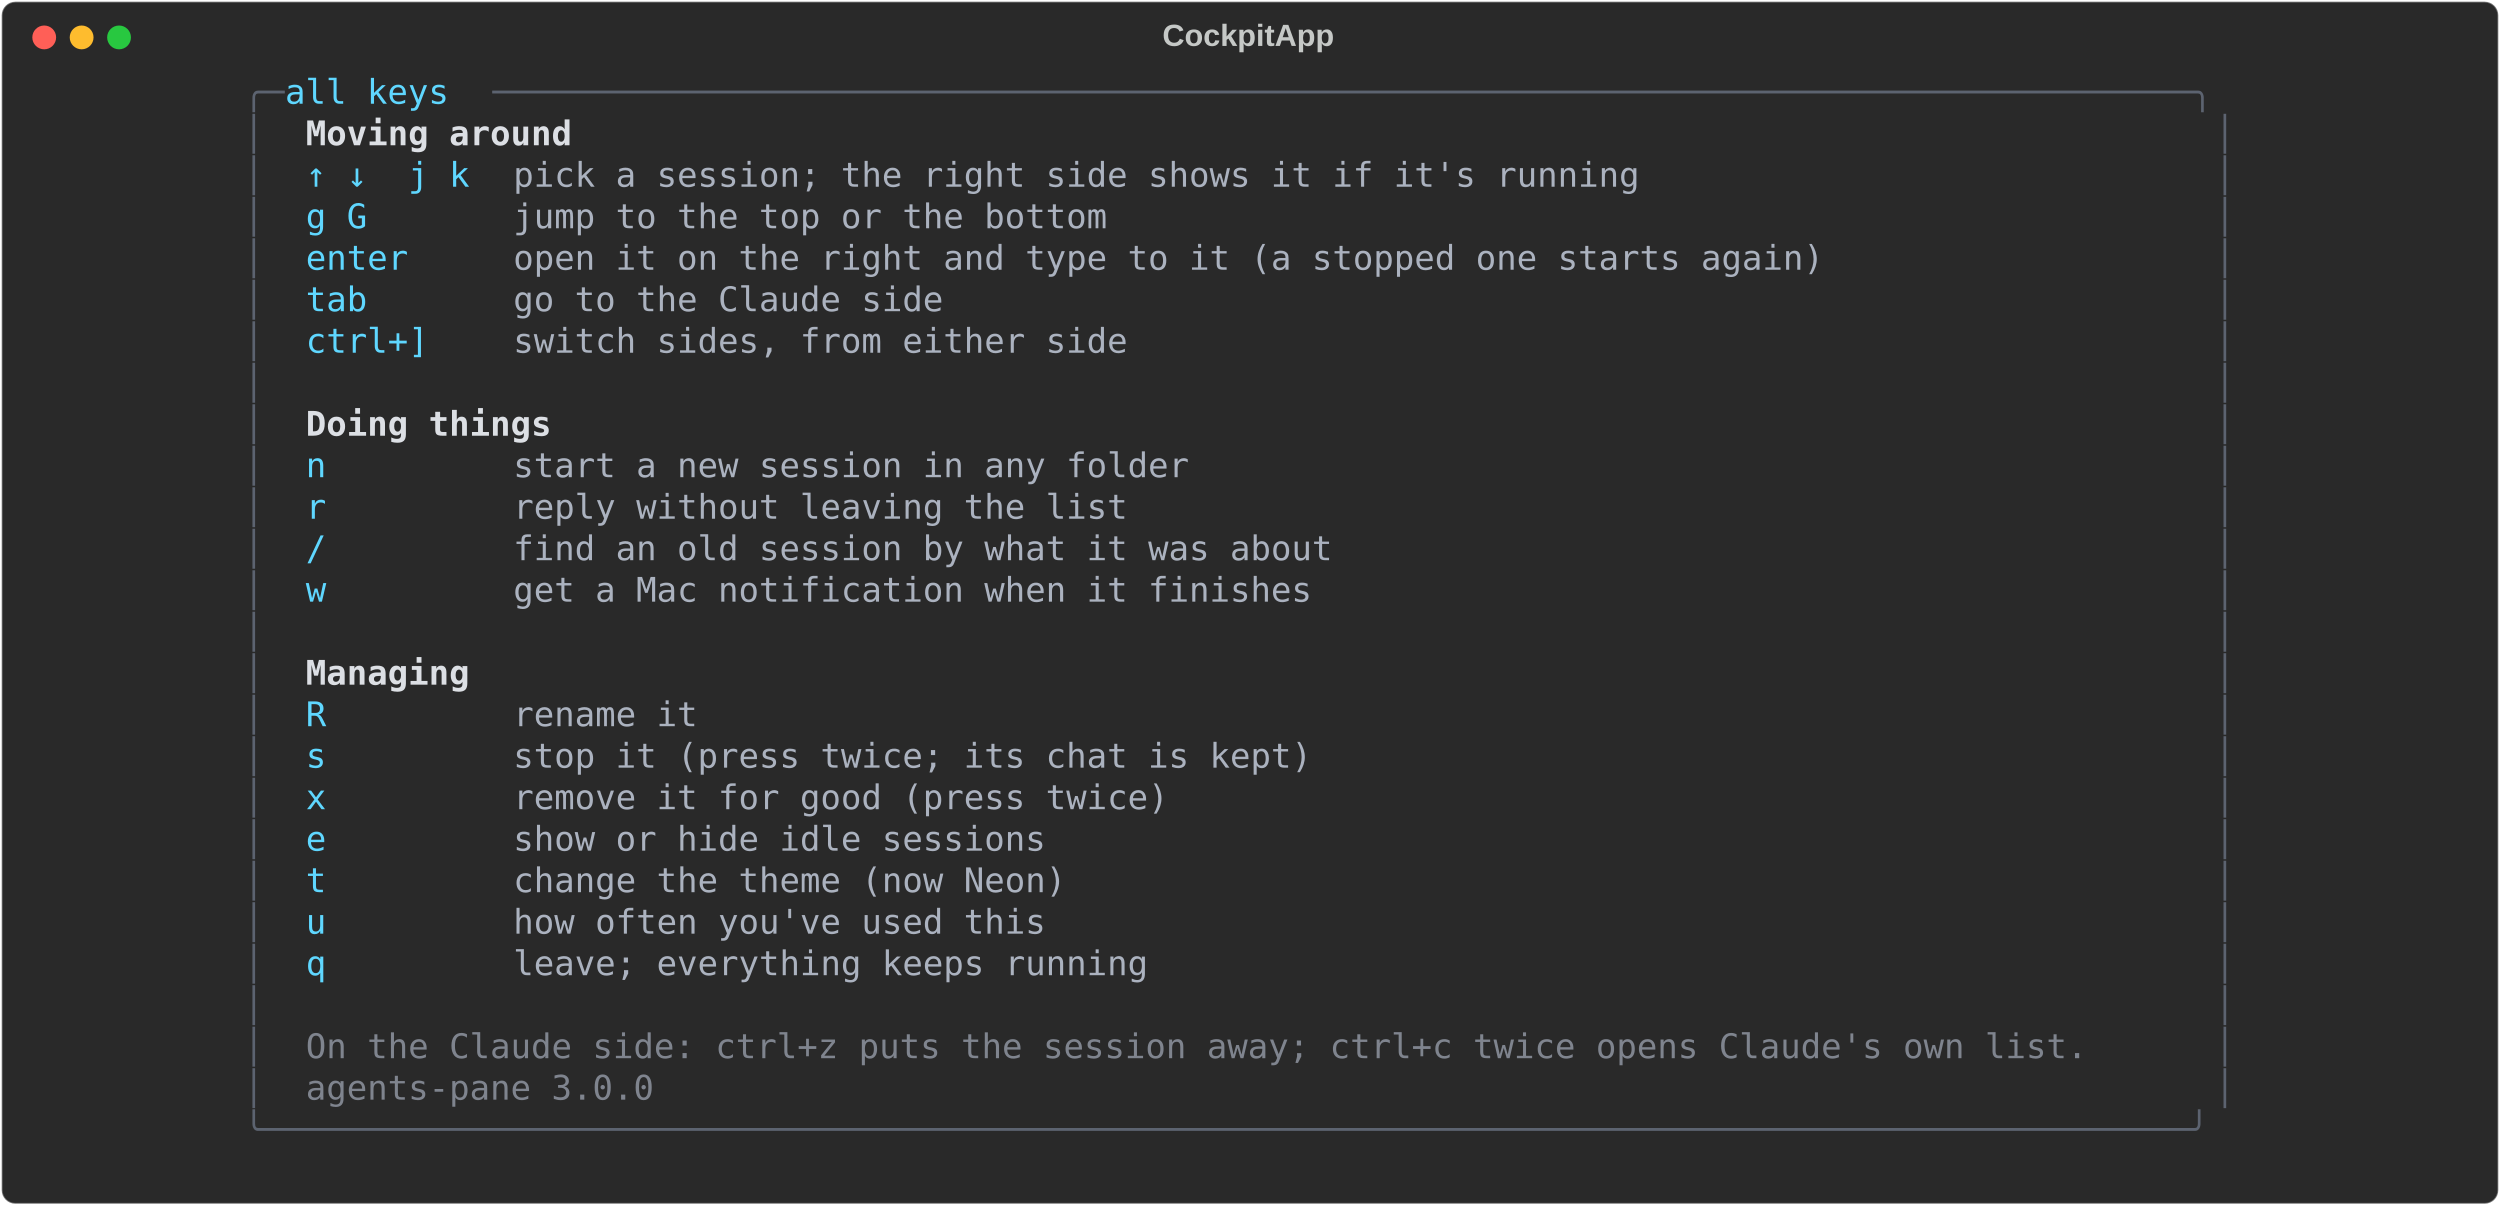
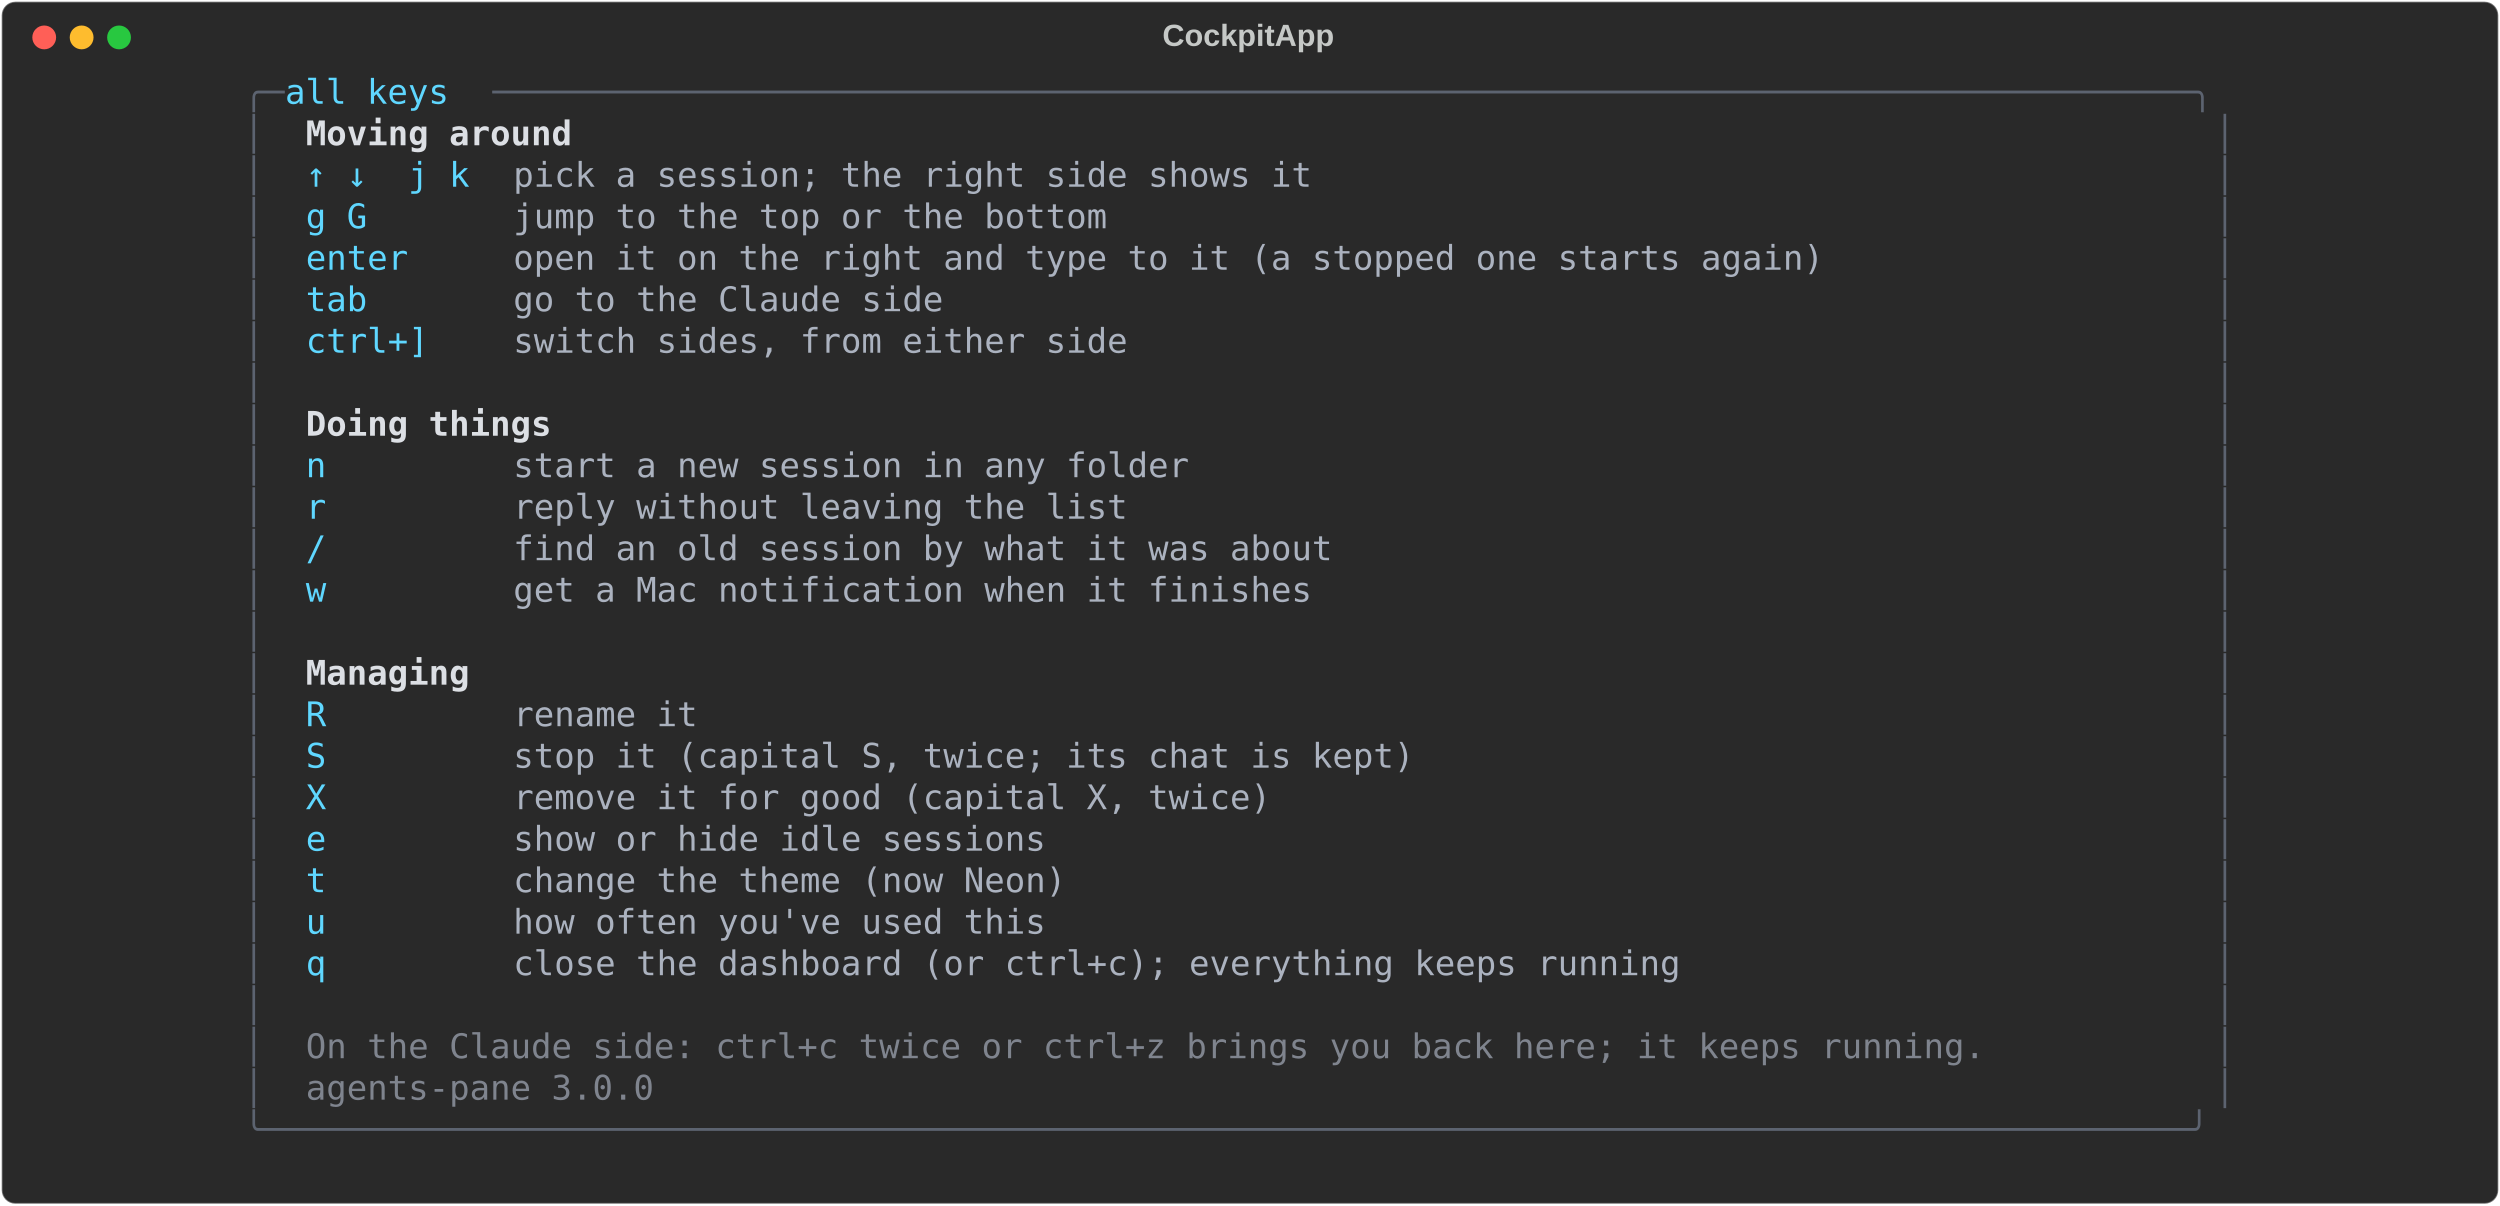
<svg xmlns="http://www.w3.org/2000/svg" class="rich-terminal" viewBox="0 0 1470 708.8">
  <style>

    @font-face {
        font-family: "Fira Code";
        src: local("FiraCode-Regular"),
                url("https://cdnjs.cloudflare.com/ajax/libs/firacode/6.2.0/woff2/FiraCode-Regular.woff2") format("woff2"),
                url("https://cdnjs.cloudflare.com/ajax/libs/firacode/6.2.0/woff/FiraCode-Regular.woff") format("woff");
        font-style: normal;
        font-weight: 400;
    }
    @font-face {
        font-family: "Fira Code";
        src: local("FiraCode-Bold"),
                url("https://cdnjs.cloudflare.com/ajax/libs/firacode/6.2.0/woff2/FiraCode-Bold.woff2") format("woff2"),
                url("https://cdnjs.cloudflare.com/ajax/libs/firacode/6.2.0/woff/FiraCode-Bold.woff") format("woff");
        font-style: bold;
        font-weight: 700;
    }

    .terminal-matrix {
        font-family: Fira Code, monospace;
        font-size: 20px;
        line-height: 24.4px;
        font-variant-east-asian: full-width;
    }

    .terminal-title {
        font-size: 18px;
        font-weight: bold;
        font-family: arial;
    }

    .terminal-r1 { fill: #c5c8c6 }
.terminal-r2 { fill: #5c6370 }
.terminal-r3 { fill: #5fd7ff }
.terminal-r4 { fill: #dcdfe4;font-weight: bold }
.terminal-r5 { fill: #abb2bf }
.terminal-r6 { fill: #7f848e }
    </style>
  <defs>
    <clipPath id="terminal-clip-terminal">
      <rect x="0" y="0" width="1450.8" height="657.8" />
    </clipPath>
    <clipPath id="terminal-line-0">
      <rect x="0" y="1.5" width="1451.8" height="24.65" />
    </clipPath>
    <clipPath id="terminal-line-1">
      <rect x="0" y="25.9" width="1451.8" height="24.65" />
    </clipPath>
    <clipPath id="terminal-line-2">
      <rect x="0" y="50.3" width="1451.8" height="24.65" />
    </clipPath>
    <clipPath id="terminal-line-3">
      <rect x="0" y="74.7" width="1451.8" height="24.65" />
    </clipPath>
    <clipPath id="terminal-line-4">
      <rect x="0" y="99.1" width="1451.8" height="24.65" />
    </clipPath>
    <clipPath id="terminal-line-5">
      <rect x="0" y="123.5" width="1451.8" height="24.65" />
    </clipPath>
    <clipPath id="terminal-line-6">
      <rect x="0" y="147.9" width="1451.8" height="24.65" />
    </clipPath>
    <clipPath id="terminal-line-7">
      <rect x="0" y="172.3" width="1451.8" height="24.65" />
    </clipPath>
    <clipPath id="terminal-line-8">
      <rect x="0" y="196.7" width="1451.8" height="24.65" />
    </clipPath>
    <clipPath id="terminal-line-9">
      <rect x="0" y="221.1" width="1451.8" height="24.65" />
    </clipPath>
    <clipPath id="terminal-line-10">
      <rect x="0" y="245.5" width="1451.8" height="24.65" />
    </clipPath>
    <clipPath id="terminal-line-11">
      <rect x="0" y="269.9" width="1451.8" height="24.65" />
    </clipPath>
    <clipPath id="terminal-line-12">
      <rect x="0" y="294.3" width="1451.8" height="24.65" />
    </clipPath>
    <clipPath id="terminal-line-13">
      <rect x="0" y="318.7" width="1451.8" height="24.65" />
    </clipPath>
    <clipPath id="terminal-line-14">
      <rect x="0" y="343.1" width="1451.8" height="24.65" />
    </clipPath>
    <clipPath id="terminal-line-15">
      <rect x="0" y="367.5" width="1451.8" height="24.65" />
    </clipPath>
    <clipPath id="terminal-line-16">
      <rect x="0" y="391.9" width="1451.8" height="24.65" />
    </clipPath>
    <clipPath id="terminal-line-17">
      <rect x="0" y="416.3" width="1451.8" height="24.65" />
    </clipPath>
    <clipPath id="terminal-line-18">
      <rect x="0" y="440.7" width="1451.8" height="24.65" />
    </clipPath>
    <clipPath id="terminal-line-19">
      <rect x="0" y="465.1" width="1451.8" height="24.65" />
    </clipPath>
    <clipPath id="terminal-line-20">
      <rect x="0" y="489.5" width="1451.8" height="24.65" />
    </clipPath>
    <clipPath id="terminal-line-21">
      <rect x="0" y="513.9" width="1451.8" height="24.65" />
    </clipPath>
    <clipPath id="terminal-line-22">
      <rect x="0" y="538.3" width="1451.8" height="24.65" />
    </clipPath>
    <clipPath id="terminal-line-23">
      <rect x="0" y="562.7" width="1451.8" height="24.65" />
    </clipPath>
    <clipPath id="terminal-line-24">
      <rect x="0" y="587.1" width="1451.8" height="24.65" />
    </clipPath>
    <clipPath id="terminal-line-25">
      <rect x="0" y="611.5" width="1451.8" height="24.65" />
    </clipPath>
  </defs>
  <rect fill="#292929" stroke="rgba(255,255,255,0.35)" stroke-width="1" x="1" y="1" width="1468" height="706.8" rx="8" />
  <text class="terminal-title" fill="#c5c8c6" text-anchor="middle" x="734" y="27">CockpitApp</text>
  <g transform="translate(26,22)">
    <circle cx="0" cy="0" r="7" fill="#ff5f57" />
    <circle cx="22" cy="0" r="7" fill="#febc2e" />
    <circle cx="44" cy="0" r="7" fill="#28c840" />
  </g>
  <g transform="translate(9, 41)" clip-path="url(#terminal-clip-terminal)">
    <g class="terminal-matrix">
      <text class="terminal-r2" x="134.2" y="20" textLength="24.4" clip-path="url(#terminal-line-0)">╭─</text>
      <text class="terminal-r3" x="158.6" y="20" textLength="122" clip-path="url(#terminal-line-0)"> all keys </text>
      <text class="terminal-r2" x="280.6" y="20" textLength="1024.8" clip-path="url(#terminal-line-0)">───────────────────────────────────────────────────────────────────────────────────╮</text>
      <text class="terminal-r1" x="1451.8" y="20" textLength="12.2" clip-path="url(#terminal-line-0)">
</text>
      <text class="terminal-r2" x="134.2" y="44.4" textLength="12.2" clip-path="url(#terminal-line-1)">│</text>
      <text class="terminal-r4" x="170.8" y="44.4" textLength="158.6" clip-path="url(#terminal-line-1)">Moving around</text>
      <text class="terminal-r2" x="1293.2" y="44.4" textLength="12.2" clip-path="url(#terminal-line-1)">│</text>
      <text class="terminal-r1" x="1451.8" y="44.4" textLength="12.2" clip-path="url(#terminal-line-1)">
</text>
      <text class="terminal-r2" x="134.2" y="68.8" textLength="12.2" clip-path="url(#terminal-line-2)">│</text>
      <text class="terminal-r3" x="170.8" y="68.8" textLength="122" clip-path="url(#terminal-line-2)">↑ ↓  j k  </text>
-       <text class="terminal-r5" x="292.8" y="68.8" textLength="671" clip-path="url(#terminal-line-2)">pick a session; the right side shows it if it's running</text>
+       <text class="terminal-r5" x="292.8" y="68.8" textLength="475.8" clip-path="url(#terminal-line-2)">pick a session; the right side shows it</text>
      <text class="terminal-r2" x="1293.2" y="68.8" textLength="12.2" clip-path="url(#terminal-line-2)">│</text>
      <text class="terminal-r1" x="1451.8" y="68.8" textLength="12.2" clip-path="url(#terminal-line-2)">
</text>
      <text class="terminal-r2" x="134.2" y="93.2" textLength="12.2" clip-path="url(#terminal-line-3)">│</text>
      <text class="terminal-r3" x="170.8" y="93.2" textLength="122" clip-path="url(#terminal-line-3)">g G       </text>
      <text class="terminal-r5" x="292.8" y="93.2" textLength="353.8" clip-path="url(#terminal-line-3)">jump to the top or the bottom</text>
      <text class="terminal-r2" x="1293.2" y="93.2" textLength="12.2" clip-path="url(#terminal-line-3)">│</text>
      <text class="terminal-r1" x="1451.8" y="93.2" textLength="12.2" clip-path="url(#terminal-line-3)">
</text>
      <text class="terminal-r2" x="134.2" y="117.6" textLength="12.2" clip-path="url(#terminal-line-4)">│</text>
      <text class="terminal-r3" x="170.8" y="117.6" textLength="122" clip-path="url(#terminal-line-4)">enter     </text>
      <text class="terminal-r5" x="292.8" y="117.6" textLength="780.8" clip-path="url(#terminal-line-4)">open it on the right and type to it (a stopped one starts again)</text>
      <text class="terminal-r2" x="1293.2" y="117.6" textLength="12.2" clip-path="url(#terminal-line-4)">│</text>
      <text class="terminal-r1" x="1451.8" y="117.6" textLength="12.2" clip-path="url(#terminal-line-4)">
</text>
      <text class="terminal-r2" x="134.2" y="142" textLength="12.2" clip-path="url(#terminal-line-5)">│</text>
      <text class="terminal-r3" x="170.8" y="142" textLength="122" clip-path="url(#terminal-line-5)">tab       </text>
      <text class="terminal-r5" x="292.8" y="142" textLength="256.2" clip-path="url(#terminal-line-5)">go to the Claude side</text>
      <text class="terminal-r2" x="1293.2" y="142" textLength="12.2" clip-path="url(#terminal-line-5)">│</text>
      <text class="terminal-r1" x="1451.8" y="142" textLength="12.2" clip-path="url(#terminal-line-5)">
</text>
      <text class="terminal-r2" x="134.2" y="166.4" textLength="12.2" clip-path="url(#terminal-line-6)">│</text>
      <text class="terminal-r3" x="170.8" y="166.4" textLength="122" clip-path="url(#terminal-line-6)">ctrl+]    </text>
      <text class="terminal-r5" x="292.8" y="166.4" textLength="366" clip-path="url(#terminal-line-6)">switch sides, from either side</text>
      <text class="terminal-r2" x="1293.2" y="166.4" textLength="12.2" clip-path="url(#terminal-line-6)">│</text>
      <text class="terminal-r1" x="1451.8" y="166.4" textLength="12.2" clip-path="url(#terminal-line-6)">
</text>
      <text class="terminal-r2" x="134.2" y="190.8" textLength="12.2" clip-path="url(#terminal-line-7)">│</text>
      <text class="terminal-r2" x="1293.2" y="190.8" textLength="12.2" clip-path="url(#terminal-line-7)">│</text>
      <text class="terminal-r1" x="1451.8" y="190.8" textLength="12.2" clip-path="url(#terminal-line-7)">
</text>
      <text class="terminal-r2" x="134.2" y="215.2" textLength="12.2" clip-path="url(#terminal-line-8)">│</text>
      <text class="terminal-r4" x="170.8" y="215.2" textLength="146.4" clip-path="url(#terminal-line-8)">Doing things</text>
      <text class="terminal-r2" x="1293.2" y="215.2" textLength="12.2" clip-path="url(#terminal-line-8)">│</text>
      <text class="terminal-r1" x="1451.8" y="215.2" textLength="12.2" clip-path="url(#terminal-line-8)">
</text>
      <text class="terminal-r2" x="134.2" y="239.6" textLength="12.2" clip-path="url(#terminal-line-9)">│</text>
      <text class="terminal-r3" x="170.8" y="239.6" textLength="122" clip-path="url(#terminal-line-9)">n         </text>
      <text class="terminal-r5" x="292.8" y="239.6" textLength="402.6" clip-path="url(#terminal-line-9)">start a new session in any folder</text>
      <text class="terminal-r2" x="1293.2" y="239.6" textLength="12.2" clip-path="url(#terminal-line-9)">│</text>
      <text class="terminal-r1" x="1451.8" y="239.6" textLength="12.2" clip-path="url(#terminal-line-9)">
</text>
      <text class="terminal-r2" x="134.2" y="264" textLength="12.2" clip-path="url(#terminal-line-10)">│</text>
      <text class="terminal-r3" x="170.8" y="264" textLength="122" clip-path="url(#terminal-line-10)">r         </text>
      <text class="terminal-r5" x="292.8" y="264" textLength="366" clip-path="url(#terminal-line-10)">reply without leaving the list</text>
      <text class="terminal-r2" x="1293.2" y="264" textLength="12.2" clip-path="url(#terminal-line-10)">│</text>
      <text class="terminal-r1" x="1451.8" y="264" textLength="12.2" clip-path="url(#terminal-line-10)">
</text>
      <text class="terminal-r2" x="134.2" y="288.4" textLength="12.2" clip-path="url(#terminal-line-11)">│</text>
      <text class="terminal-r3" x="170.8" y="288.4" textLength="122" clip-path="url(#terminal-line-11)">/         </text>
      <text class="terminal-r5" x="292.8" y="288.4" textLength="488" clip-path="url(#terminal-line-11)">find an old session by what it was about</text>
      <text class="terminal-r2" x="1293.2" y="288.4" textLength="12.2" clip-path="url(#terminal-line-11)">│</text>
      <text class="terminal-r1" x="1451.8" y="288.4" textLength="12.2" clip-path="url(#terminal-line-11)">
</text>
      <text class="terminal-r2" x="134.2" y="312.8" textLength="12.2" clip-path="url(#terminal-line-12)">│</text>
      <text class="terminal-r3" x="170.8" y="312.8" textLength="122" clip-path="url(#terminal-line-12)">w         </text>
      <text class="terminal-r5" x="292.8" y="312.8" textLength="475.8" clip-path="url(#terminal-line-12)">get a Mac notification when it finishes</text>
      <text class="terminal-r2" x="1293.2" y="312.8" textLength="12.2" clip-path="url(#terminal-line-12)">│</text>
      <text class="terminal-r1" x="1451.8" y="312.8" textLength="12.2" clip-path="url(#terminal-line-12)">
</text>
      <text class="terminal-r2" x="134.2" y="337.2" textLength="12.2" clip-path="url(#terminal-line-13)">│</text>
      <text class="terminal-r2" x="1293.2" y="337.2" textLength="12.2" clip-path="url(#terminal-line-13)">│</text>
      <text class="terminal-r1" x="1451.8" y="337.2" textLength="12.2" clip-path="url(#terminal-line-13)">
</text>
      <text class="terminal-r2" x="134.2" y="361.6" textLength="12.2" clip-path="url(#terminal-line-14)">│</text>
      <text class="terminal-r4" x="170.8" y="361.6" textLength="97.6" clip-path="url(#terminal-line-14)">Managing</text>
      <text class="terminal-r2" x="1293.2" y="361.6" textLength="12.2" clip-path="url(#terminal-line-14)">│</text>
      <text class="terminal-r1" x="1451.8" y="361.6" textLength="12.2" clip-path="url(#terminal-line-14)">
</text>
      <text class="terminal-r2" x="134.2" y="386" textLength="12.2" clip-path="url(#terminal-line-15)">│</text>
      <text class="terminal-r3" x="170.8" y="386" textLength="122" clip-path="url(#terminal-line-15)">R         </text>
      <text class="terminal-r5" x="292.8" y="386" textLength="109.8" clip-path="url(#terminal-line-15)">rename it</text>
      <text class="terminal-r2" x="1293.2" y="386" textLength="12.2" clip-path="url(#terminal-line-15)">│</text>
      <text class="terminal-r1" x="1451.8" y="386" textLength="12.2" clip-path="url(#terminal-line-15)">
</text>
      <text class="terminal-r2" x="134.2" y="410.4" textLength="12.2" clip-path="url(#terminal-line-16)">│</text>
-       <text class="terminal-r3" x="170.8" y="410.4" textLength="122" clip-path="url(#terminal-line-16)">s         </text>
-       <text class="terminal-r5" x="292.8" y="410.4" textLength="475.8" clip-path="url(#terminal-line-16)">stop it (press twice; its chat is kept)</text>
+       <text class="terminal-r3" x="170.8" y="410.4" textLength="122" clip-path="url(#terminal-line-16)">S         </text>
+       <text class="terminal-r5" x="292.8" y="410.4" textLength="536.8" clip-path="url(#terminal-line-16)">stop it (capital S, twice; its chat is kept)</text>
      <text class="terminal-r2" x="1293.2" y="410.4" textLength="12.2" clip-path="url(#terminal-line-16)">│</text>
      <text class="terminal-r1" x="1451.8" y="410.4" textLength="12.2" clip-path="url(#terminal-line-16)">
</text>
      <text class="terminal-r2" x="134.2" y="434.8" textLength="12.2" clip-path="url(#terminal-line-17)">│</text>
-       <text class="terminal-r3" x="170.8" y="434.8" textLength="122" clip-path="url(#terminal-line-17)">x         </text>
-       <text class="terminal-r5" x="292.8" y="434.8" textLength="390.4" clip-path="url(#terminal-line-17)">remove it for good (press twice)</text>
+       <text class="terminal-r3" x="170.8" y="434.8" textLength="122" clip-path="url(#terminal-line-17)">X         </text>
+       <text class="terminal-r5" x="292.8" y="434.8" textLength="451.4" clip-path="url(#terminal-line-17)">remove it for good (capital X, twice)</text>
      <text class="terminal-r2" x="1293.2" y="434.8" textLength="12.2" clip-path="url(#terminal-line-17)">│</text>
      <text class="terminal-r1" x="1451.8" y="434.8" textLength="12.2" clip-path="url(#terminal-line-17)">
</text>
      <text class="terminal-r2" x="134.2" y="459.2" textLength="12.2" clip-path="url(#terminal-line-18)">│</text>
      <text class="terminal-r3" x="170.8" y="459.2" textLength="122" clip-path="url(#terminal-line-18)">e         </text>
      <text class="terminal-r5" x="292.8" y="459.2" textLength="317.2" clip-path="url(#terminal-line-18)">show or hide idle sessions</text>
      <text class="terminal-r2" x="1293.2" y="459.2" textLength="12.2" clip-path="url(#terminal-line-18)">│</text>
      <text class="terminal-r1" x="1451.8" y="459.2" textLength="12.2" clip-path="url(#terminal-line-18)">
</text>
      <text class="terminal-r2" x="134.2" y="483.6" textLength="12.2" clip-path="url(#terminal-line-19)">│</text>
      <text class="terminal-r3" x="170.8" y="483.6" textLength="122" clip-path="url(#terminal-line-19)">t         </text>
      <text class="terminal-r5" x="292.8" y="483.6" textLength="329.4" clip-path="url(#terminal-line-19)">change the theme (now Neon)</text>
      <text class="terminal-r2" x="1293.2" y="483.6" textLength="12.2" clip-path="url(#terminal-line-19)">│</text>
      <text class="terminal-r1" x="1451.8" y="483.6" textLength="12.2" clip-path="url(#terminal-line-19)">
</text>
      <text class="terminal-r2" x="134.2" y="508" textLength="12.2" clip-path="url(#terminal-line-20)">│</text>
      <text class="terminal-r3" x="170.8" y="508" textLength="122" clip-path="url(#terminal-line-20)">u         </text>
      <text class="terminal-r5" x="292.8" y="508" textLength="317.2" clip-path="url(#terminal-line-20)">how often you've used this</text>
      <text class="terminal-r2" x="1293.2" y="508" textLength="12.2" clip-path="url(#terminal-line-20)">│</text>
      <text class="terminal-r1" x="1451.8" y="508" textLength="12.2" clip-path="url(#terminal-line-20)">
</text>
      <text class="terminal-r2" x="134.2" y="532.4" textLength="12.2" clip-path="url(#terminal-line-21)">│</text>
      <text class="terminal-r3" x="170.8" y="532.4" textLength="122" clip-path="url(#terminal-line-21)">q         </text>
-       <text class="terminal-r5" x="292.8" y="532.4" textLength="378.2" clip-path="url(#terminal-line-21)">leave; everything keeps running</text>
+       <text class="terminal-r5" x="292.8" y="532.4" textLength="695.4" clip-path="url(#terminal-line-21)">close the dashboard (or ctrl+c); everything keeps running</text>
      <text class="terminal-r2" x="1293.2" y="532.4" textLength="12.2" clip-path="url(#terminal-line-21)">│</text>
      <text class="terminal-r1" x="1451.8" y="532.4" textLength="12.2" clip-path="url(#terminal-line-21)">
</text>
      <text class="terminal-r2" x="134.2" y="556.8" textLength="12.2" clip-path="url(#terminal-line-22)">│</text>
      <text class="terminal-r2" x="1293.2" y="556.8" textLength="12.2" clip-path="url(#terminal-line-22)">│</text>
      <text class="terminal-r1" x="1451.8" y="556.8" textLength="12.2" clip-path="url(#terminal-line-22)">
</text>
      <text class="terminal-r2" x="134.2" y="581.2" textLength="12.2" clip-path="url(#terminal-line-23)">│</text>
-       <text class="terminal-r6" x="170.8" y="581.2" textLength="1061.4" clip-path="url(#terminal-line-23)">On the Claude side: ctrl+z puts the session away; ctrl+c twice opens Claude's own list.</text>
+       <text class="terminal-r6" x="170.8" y="581.2" textLength="1000.4" clip-path="url(#terminal-line-23)">On the Claude side: ctrl+c twice or ctrl+z brings you back here; it keeps running.</text>
      <text class="terminal-r2" x="1293.2" y="581.2" textLength="12.2" clip-path="url(#terminal-line-23)">│</text>
      <text class="terminal-r1" x="1451.8" y="581.2" textLength="12.2" clip-path="url(#terminal-line-23)">
</text>
      <text class="terminal-r2" x="134.2" y="605.6" textLength="12.2" clip-path="url(#terminal-line-24)">│</text>
      <text class="terminal-r6" x="170.8" y="605.6" textLength="207.4" clip-path="url(#terminal-line-24)">agents-pane 3.0.0</text>
      <text class="terminal-r2" x="1293.2" y="605.6" textLength="12.2" clip-path="url(#terminal-line-24)">│</text>
      <text class="terminal-r1" x="1451.8" y="605.6" textLength="12.2" clip-path="url(#terminal-line-24)">
</text>
      <text class="terminal-r2" x="134.2" y="630" textLength="1171.2" clip-path="url(#terminal-line-25)">╰──────────────────────────────────────────────────────────────────────────────────────────────╯</text>
      <text class="terminal-r1" x="1451.8" y="630" textLength="12.2" clip-path="url(#terminal-line-25)">
</text>
    </g>
  </g>
</svg>
